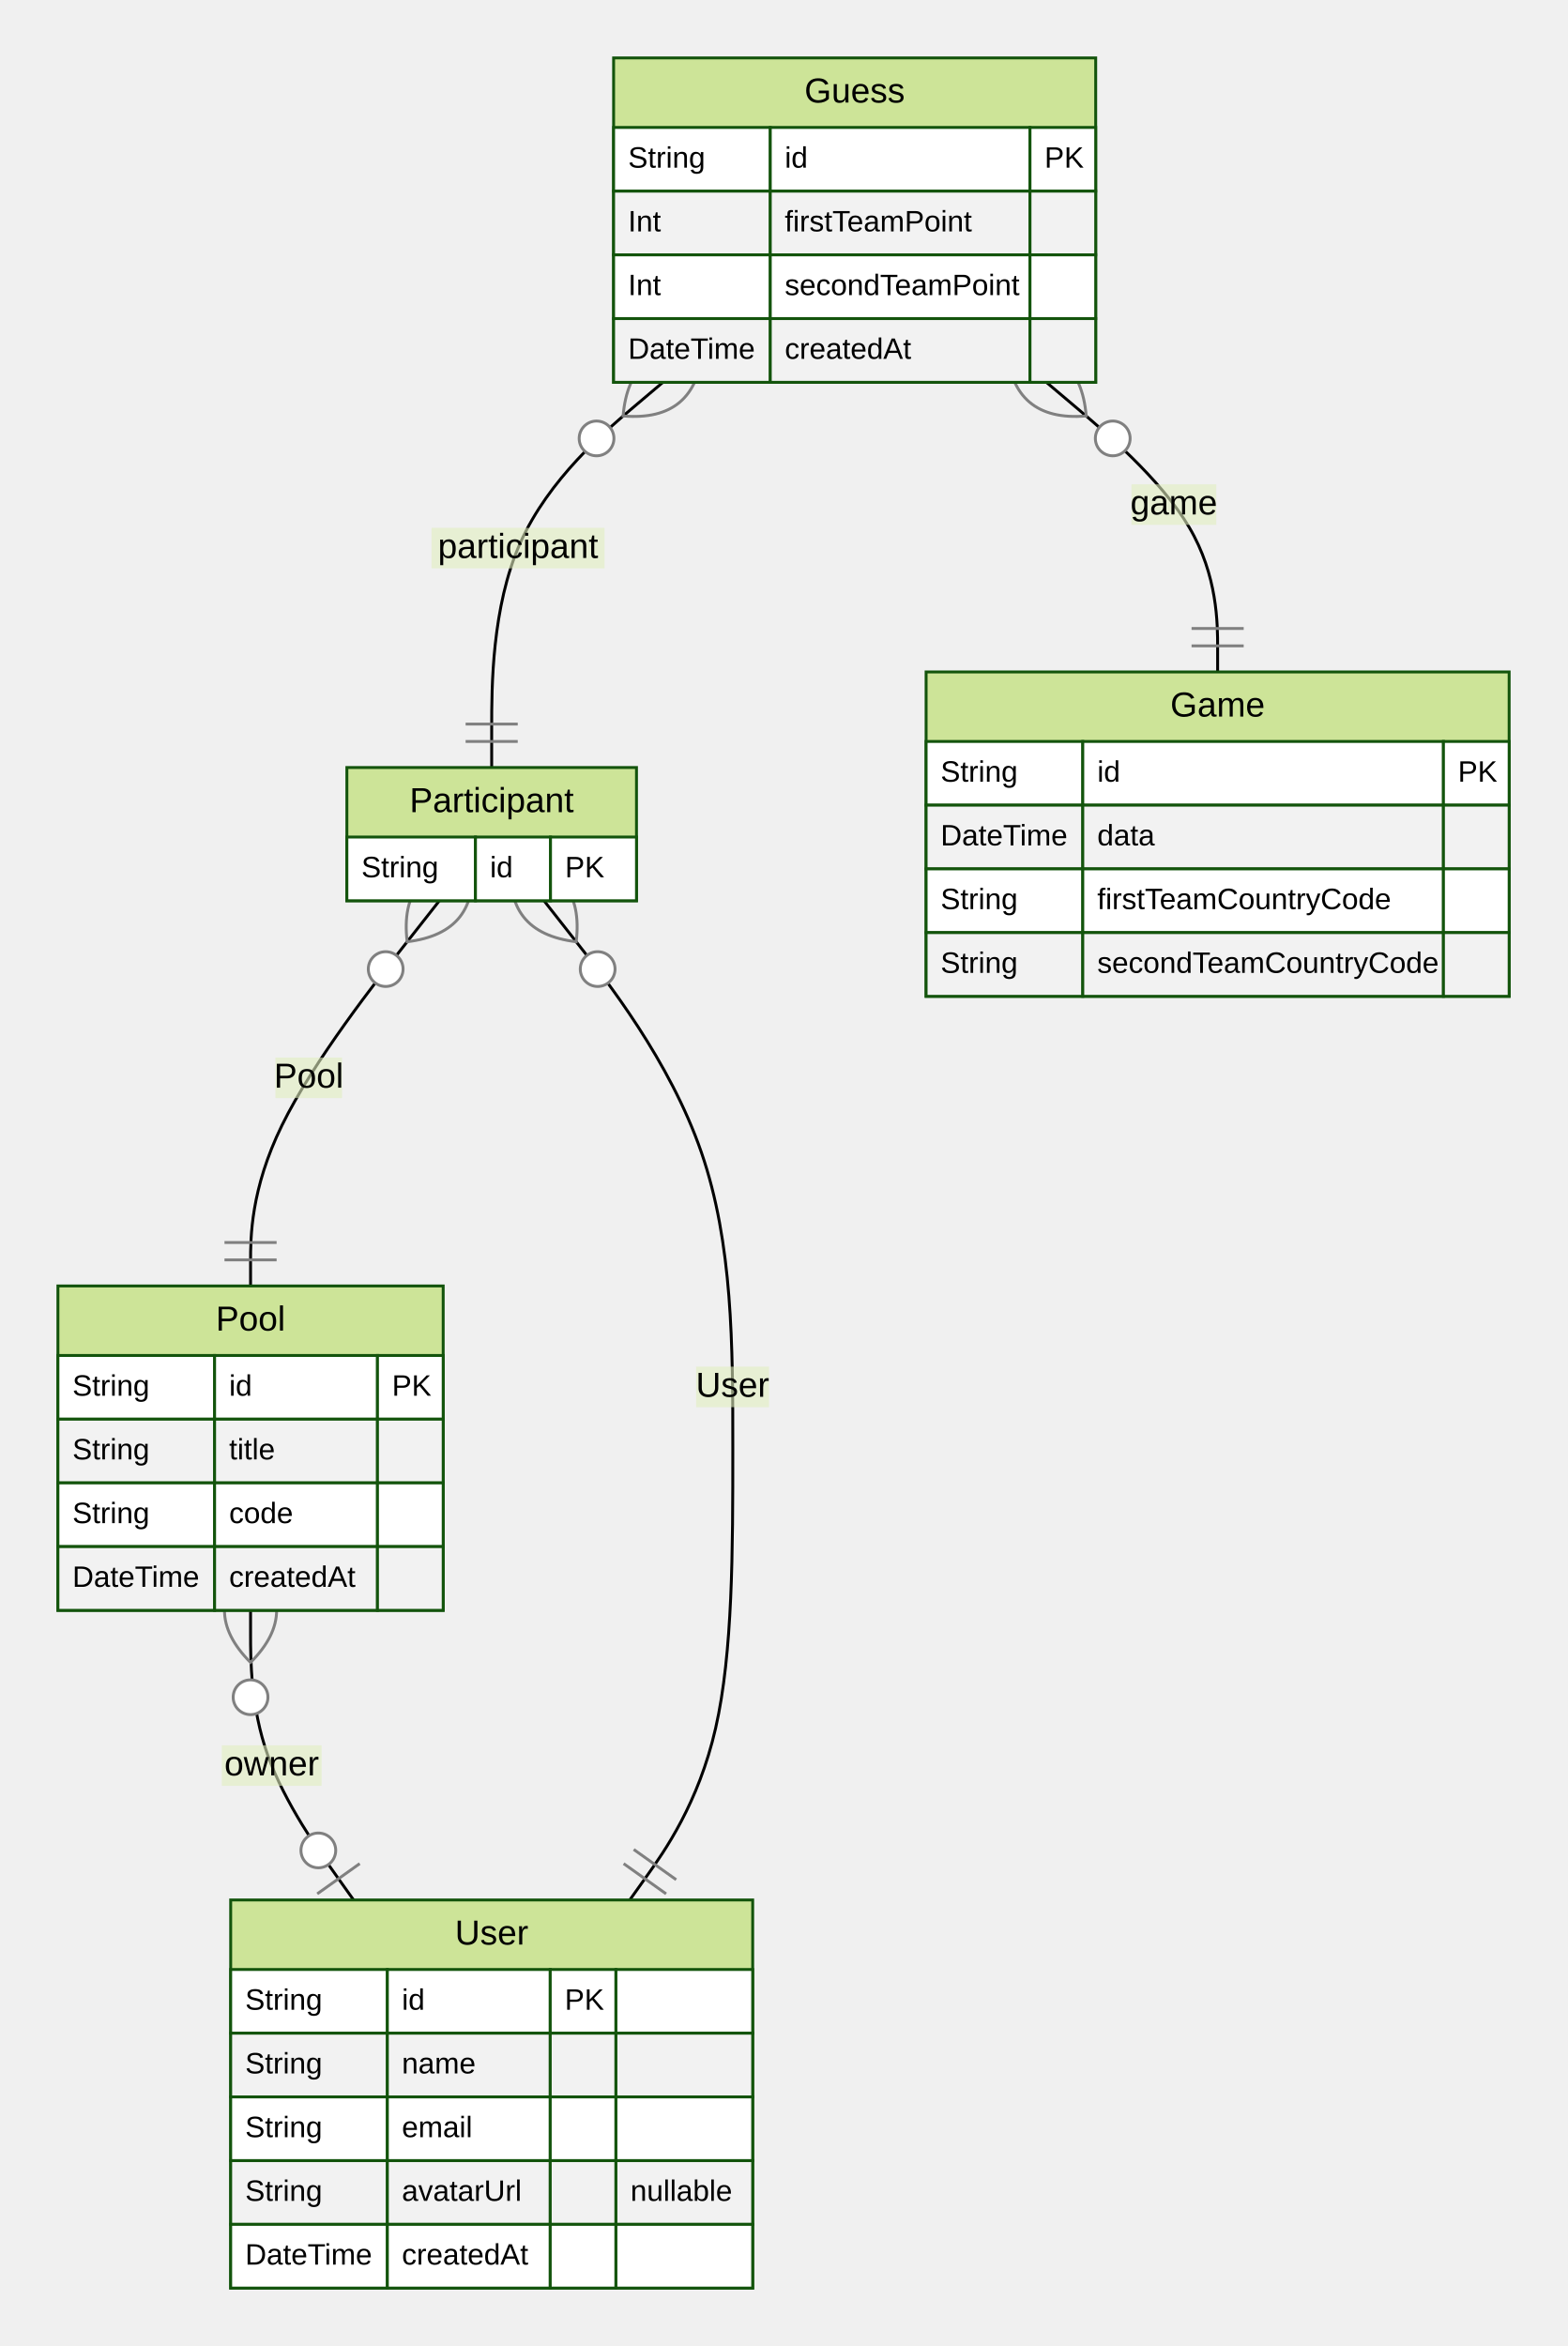
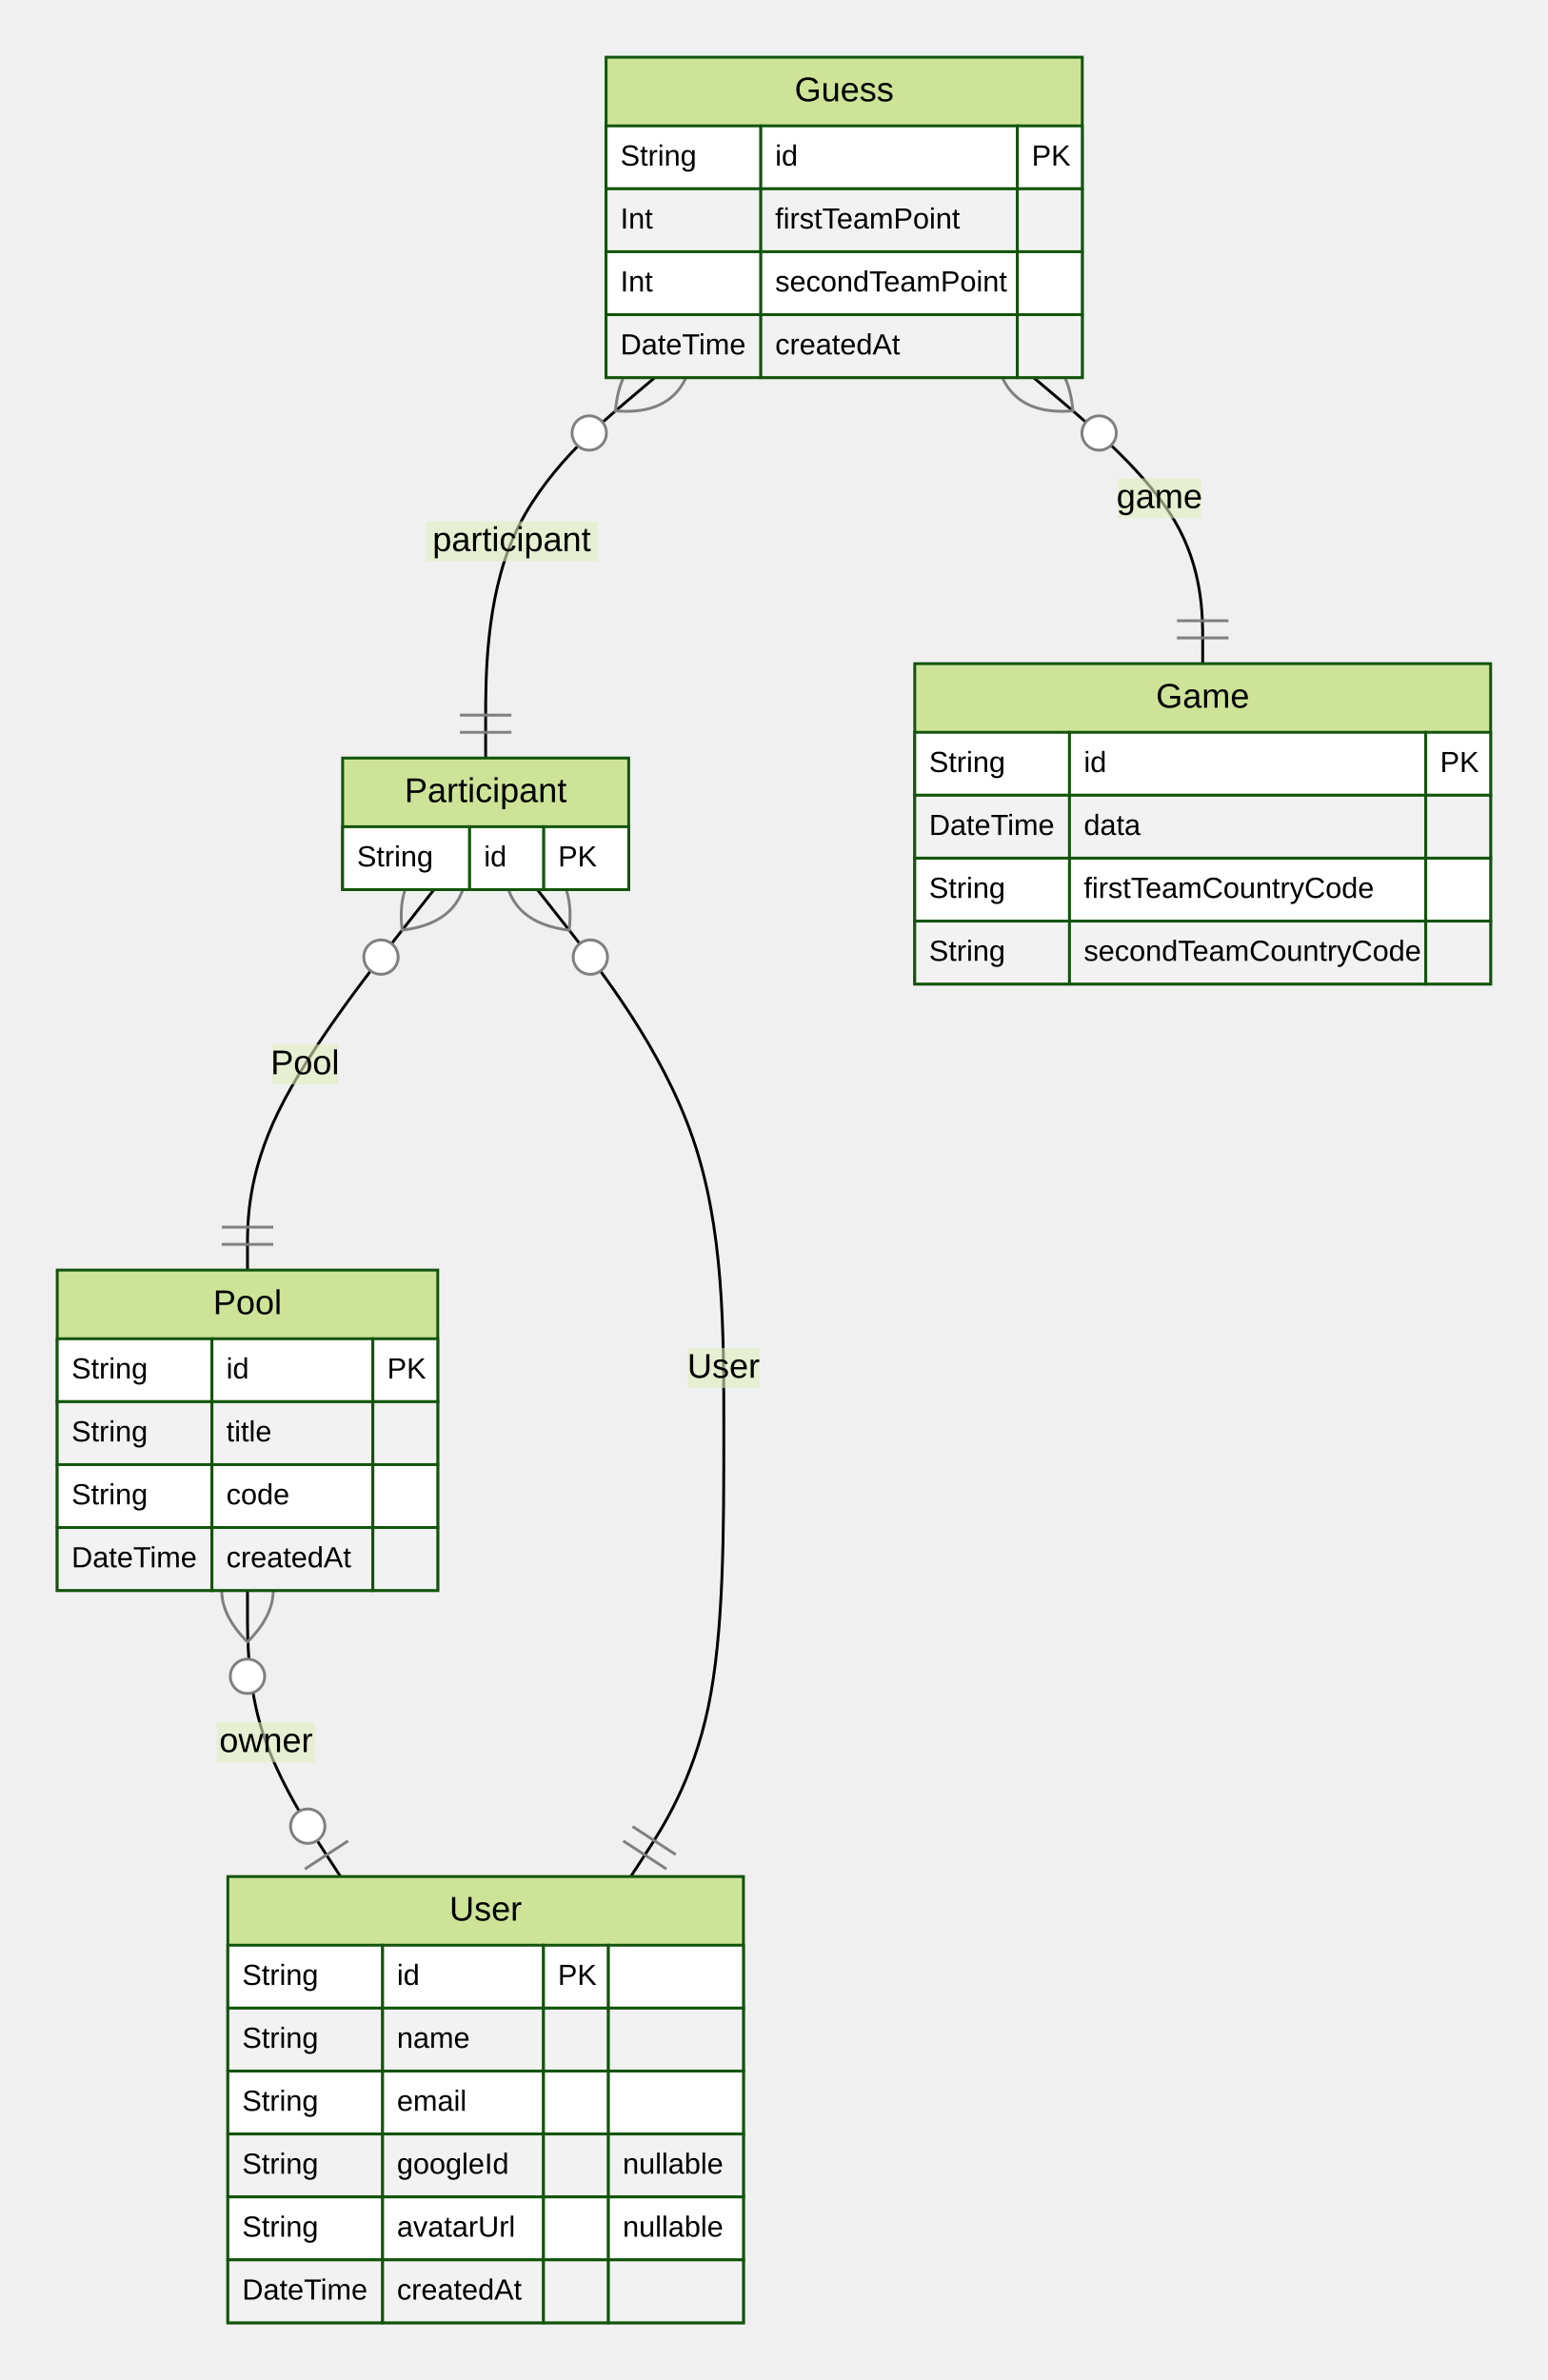
- <svg xmlns="http://www.w3.org/2000/svg" aria-labelledby="chart-title-mermaid-0 chart-desc-mermaid-0" role="img" viewBox="0 0 541.082 810" style="max-width: 541.082px; background-color: white;" width="100%" id="mermaid-0">
+ <svg xmlns="http://www.w3.org/2000/svg" aria-labelledby="chart-title-mermaid-0 chart-desc-mermaid-0" role="img" viewBox="0 0 541.082 832" style="max-width: 541.082px; background-color: white;" width="100%" id="mermaid-0">
  <style>#mermaid-0 {font-family:"trebuchet ms",verdana,arial,sans-serif;font-size:16px;fill:#000000;}#mermaid-0 .error-icon{fill:#552222;}#mermaid-0 .error-text{fill:#552222;stroke:#552222;}#mermaid-0 .edge-thickness-normal{stroke-width:2px;}#mermaid-0 .edge-thickness-thick{stroke-width:3.5px;}#mermaid-0 .edge-pattern-solid{stroke-dasharray:0;}#mermaid-0 .edge-pattern-dashed{stroke-dasharray:3;}#mermaid-0 .edge-pattern-dotted{stroke-dasharray:2;}#mermaid-0 .marker{fill:#000000;stroke:#000000;}#mermaid-0 .marker.cross{stroke:#000000;}#mermaid-0 svg{font-family:"trebuchet ms",verdana,arial,sans-serif;font-size:16px;}#mermaid-0 .entityBox{fill:#cde498;stroke:#13540c;}#mermaid-0 .attributeBoxOdd{fill:#ffffff;stroke:#13540c;}#mermaid-0 .attributeBoxEven{fill:#f2f2f2;stroke:#13540c;}#mermaid-0 .relationshipLabelBox{fill:hsl(78.158, 58.462%, 84.51%);opacity:0.7;background-color:hsl(78.158, 58.462%, 84.51%);}#mermaid-0 .relationshipLabelBox rect{opacity:0.5;}#mermaid-0 .relationshipLine{stroke:#000000;}#mermaid-0 :root{--mermaid-font-family:"trebuchet ms",verdana,arial,sans-serif;}</style>
  <g />
  <defs>
    <marker orient="auto" markerHeight="18" markerWidth="18" refY="9" refX="0" id="ONLY_ONE_START">
      <path d="M9,0 L9,18 M15,0 L15,18" fill="none" stroke="gray" />
    </marker>
  </defs>
  <defs>
    <marker orient="auto" markerHeight="18" markerWidth="18" refY="9" refX="18" id="ONLY_ONE_END">
      <path d="M3,0 L3,18 M9,0 L9,18" fill="none" stroke="gray" />
    </marker>
  </defs>
  <defs>
    <marker orient="auto" markerHeight="18" markerWidth="30" refY="9" refX="0" id="ZERO_OR_ONE_START">
      <circle r="6" cy="9" cx="21" fill="white" stroke="gray" />
      <path d="M9,0 L9,18" fill="none" stroke="gray" />
    </marker>
  </defs>
  <defs>
    <marker orient="auto" markerHeight="18" markerWidth="30" refY="9" refX="30" id="ZERO_OR_ONE_END">
      <circle r="6" cy="9" cx="9" fill="white" stroke="gray" />
      <path d="M21,0 L21,18" fill="none" stroke="gray" />
    </marker>
  </defs>
  <defs>
    <marker orient="auto" markerHeight="36" markerWidth="45" refY="18" refX="18" id="ONE_OR_MORE_START">
      <path d="M0,18 Q 18,0 36,18 Q 18,36 0,18 M42,9 L42,27" fill="none" stroke="gray" />
    </marker>
  </defs>
  <defs>
    <marker orient="auto" markerHeight="36" markerWidth="45" refY="18" refX="27" id="ONE_OR_MORE_END">
      <path d="M3,9 L3,27 M9,18 Q27,0 45,18 Q27,36 9,18" fill="none" stroke="gray" />
    </marker>
  </defs>
  <defs>
    <marker orient="auto" markerHeight="36" markerWidth="57" refY="18" refX="18" id="ZERO_OR_MORE_START">
      <circle r="6" cy="18" cx="48" fill="white" stroke="gray" />
      <path d="M0,18 Q18,0 36,18 Q18,36 0,18" fill="none" stroke="gray" />
    </marker>
  </defs>
  <defs>
    <marker orient="auto" markerHeight="36" markerWidth="57" refY="18" refX="39" id="ZERO_OR_MORE_END">
      <circle r="6" cy="18" cx="9" fill="white" stroke="gray" />
      <path d="M21,18 Q39,0 57,18 Q39,36 21,18" fill="none" stroke="gray" />
    </marker>
  </defs>
-   <path marker-start="url(#ZERO_OR_MORE_START)" marker-end="url(#ZERO_OR_ONE_END)" fill="none" stroke="gray" d="M86.513,556L86.513,564.333C86.513,572.667,86.513,589.333,92.443,606C98.373,622.667,110.233,639.333,116.163,647.667L122.093,656" class="er relationshipLine" />
-   <path marker-start="url(#ZERO_OR_MORE_START)" marker-end="url(#ONLY_ONE_END)" fill="none" stroke="gray" d="M187.835,311L198.7,324.833C209.565,338.667,231.296,366.333,242.161,397.833C253.026,429.333,253.026,464.667,253.026,500C253.026,535.333,253.026,570.667,247.096,596.667C241.167,622.667,229.307,639.333,223.377,647.667L217.447,656" class="er relationshipLine" />
+   <path marker-start="url(#ZERO_OR_MORE_START)" marker-end="url(#ZERO_OR_ONE_END)" fill="none" stroke="gray" d="M86.513,556L86.513,564.333C86.513,572.667,86.513,589.333,91.934,606C97.354,622.667,108.195,639.333,113.615,647.667L119.035,656" class="er relationshipLine" />
+   <path marker-start="url(#ZERO_OR_MORE_START)" marker-end="url(#ONLY_ONE_END)" fill="none" stroke="gray" d="M187.835,311L198.7,324.833C209.565,338.667,231.296,366.333,242.161,397.833C253.026,429.333,253.026,464.667,253.026,500C253.026,535.333,253.026,570.667,247.606,596.667C242.186,622.667,231.345,639.333,225.925,647.667L220.504,656" class="er relationshipLine" />
  <path marker-start="url(#ZERO_OR_MORE_START)" marker-end="url(#ONLY_ONE_END)" fill="none" stroke="gray" d="M151.705,311L140.839,324.833C129.974,338.667,108.244,366.333,97.378,388.5C86.513,410.667,86.513,427.333,86.513,435.667L86.513,444" class="er relationshipLine" />
  <path marker-start="url(#ZERO_OR_MORE_START)" marker-end="url(#ONLY_ONE_END)" fill="none" stroke="gray" d="M228.887,132L219.034,140.333C209.181,148.667,189.476,165.333,179.623,187.5C169.77,209.667,169.77,237.333,169.77,251.167L169.77,265" class="er relationshipLine" />
  <path marker-start="url(#ZERO_OR_MORE_START)" marker-end="url(#ONLY_ONE_END)" fill="none" stroke="gray" d="M361.309,132L371.162,140.333C381.015,148.667,400.72,165.333,410.573,182C420.426,198.667,420.426,215.333,420.426,223.667L420.426,232" class="er relationshipLine" />
  <g transform="translate(20,444 )" id="Pool">
    <rect height="112" width="133.026" y="0" x="0" stroke="gray" fill-opacity="100%" fill="honeydew" class="er entityBox" />
    <text transform="translate(66.51321,12)" style="font-family: &quot;trebuchet ms&quot;, verdana, arial, sans-serif;; font-size: 12px" text-anchor="middle" dominant-baseline="middle" y="0" x="0" id="entity-Pool" class="er entityLabel">Pool</text>
    <rect height="22" width="54.096" y="24" x="0" stroke="gray" fill-opacity="100%" fill="honeydew" class="er attributeBoxOdd" />
    <text transform="translate(5,35)" style="font-family: &quot;trebuchet ms&quot;, verdana, arial, sans-serif;; font-size: 10.2px" text-anchor="left" dominant-baseline="middle" y="0" x="0" id="entity-Pool-attr-1-type" class="er entityLabel">String</text>
    <rect height="22" width="56.243" y="24" x="54.096" stroke="gray" fill-opacity="100%" fill="honeydew" class="er attributeBoxOdd" />
    <text transform="translate(59.09555,35)" style="font-family: &quot;trebuchet ms&quot;, verdana, arial, sans-serif;; font-size: 10.2px" text-anchor="left" dominant-baseline="middle" y="0" x="0" id="entity-Pool-attr-1-name" class="er entityLabel">id</text>
    <rect height="22" width="22.688" y="24" x="110.339" stroke="gray" fill-opacity="100%" fill="honeydew" class="er attributeBoxOdd" />
    <text transform="translate(115.3387,35)" style="font-family: &quot;trebuchet ms&quot;, verdana, arial, sans-serif;; font-size: 10.2px" text-anchor="left" dominant-baseline="middle" y="0" x="0" id="entity-Pool-attr-1-key" class="er entityLabel">PK</text>
    <rect height="22" width="54.096" y="46" x="0" stroke="gray" fill-opacity="100%" fill="honeydew" class="er attributeBoxEven" />
    <text transform="translate(5,57)" style="font-family: &quot;trebuchet ms&quot;, verdana, arial, sans-serif;; font-size: 10.2px" text-anchor="left" dominant-baseline="middle" y="0" x="0" id="entity-Pool-attr-2-type" class="er entityLabel">String</text>
    <rect height="22" width="56.243" y="46" x="54.096" stroke="gray" fill-opacity="100%" fill="honeydew" class="er attributeBoxEven" />
    <text transform="translate(59.09555,57)" style="font-family: &quot;trebuchet ms&quot;, verdana, arial, sans-serif;; font-size: 10.2px" text-anchor="left" dominant-baseline="middle" y="0" x="0" id="entity-Pool-attr-2-name" class="er entityLabel">title</text>
    <rect height="22" width="22.688" y="46" x="110.339" stroke="gray" fill-opacity="100%" fill="honeydew" class="er attributeBoxEven" />
    <text transform="translate(115.3387,57)" style="font-family: &quot;trebuchet ms&quot;, verdana, arial, sans-serif;; font-size: 10.2px" text-anchor="left" dominant-baseline="middle" y="0" x="0" id="entity-Pool-attr-2-key" class="er entityLabel" />
    <rect height="22" width="54.096" y="68" x="0" stroke="gray" fill-opacity="100%" fill="honeydew" class="er attributeBoxOdd" />
    <text transform="translate(5,79)" style="font-family: &quot;trebuchet ms&quot;, verdana, arial, sans-serif;; font-size: 10.2px" text-anchor="left" dominant-baseline="middle" y="0" x="0" id="entity-Pool-attr-3-type" class="er entityLabel">String</text>
    <rect height="22" width="56.243" y="68" x="54.096" stroke="gray" fill-opacity="100%" fill="honeydew" class="er attributeBoxOdd" />
    <text transform="translate(59.09555,79)" style="font-family: &quot;trebuchet ms&quot;, verdana, arial, sans-serif;; font-size: 10.2px" text-anchor="left" dominant-baseline="middle" y="0" x="0" id="entity-Pool-attr-3-name" class="er entityLabel">code</text>
    <rect height="22" width="22.688" y="68" x="110.339" stroke="gray" fill-opacity="100%" fill="honeydew" class="er attributeBoxOdd" />
    <text transform="translate(115.3387,79)" style="font-family: &quot;trebuchet ms&quot;, verdana, arial, sans-serif;; font-size: 10.2px" text-anchor="left" dominant-baseline="middle" y="0" x="0" id="entity-Pool-attr-3-key" class="er entityLabel" />
    <rect height="22" width="54.096" y="90" x="0" stroke="gray" fill-opacity="100%" fill="honeydew" class="er attributeBoxEven" />
    <text transform="translate(5,101)" style="font-family: &quot;trebuchet ms&quot;, verdana, arial, sans-serif;; font-size: 10.2px" text-anchor="left" dominant-baseline="middle" y="0" x="0" id="entity-Pool-attr-4-type" class="er entityLabel">DateTime</text>
    <rect height="22" width="56.243" y="90" x="54.096" stroke="gray" fill-opacity="100%" fill="honeydew" class="er attributeBoxEven" />
    <text transform="translate(59.09555,101)" style="font-family: &quot;trebuchet ms&quot;, verdana, arial, sans-serif;; font-size: 10.2px" text-anchor="left" dominant-baseline="middle" y="0" x="0" id="entity-Pool-attr-4-name" class="er entityLabel">createdAt</text>
    <rect height="22" width="22.688" y="90" x="110.339" stroke="gray" fill-opacity="100%" fill="honeydew" class="er attributeBoxEven" />
    <text transform="translate(115.3387,101)" style="font-family: &quot;trebuchet ms&quot;, verdana, arial, sans-serif;; font-size: 10.2px" text-anchor="left" dominant-baseline="middle" y="0" x="0" id="entity-Pool-attr-4-key" class="er entityLabel" />
  </g>
  <g transform="translate(119.7698,265 )" id="Participant">
    <rect height="46" width="100" y="0" x="0" stroke="gray" fill-opacity="100%" fill="honeydew" class="er entityBox" />
    <text transform="translate(50,12)" style="font-family: &quot;trebuchet ms&quot;, verdana, arial, sans-serif;; font-size: 12px" text-anchor="middle" dominant-baseline="middle" y="0" x="0" id="entity-Participant" class="er entityLabel">Participant</text>
    <rect height="22" width="44.399" y="24" x="0" stroke="gray" fill-opacity="100%" fill="honeydew" class="er attributeBoxOdd" />
    <text transform="translate(5,35)" style="font-family: &quot;trebuchet ms&quot;, verdana, arial, sans-serif;; font-size: 10.2px" text-anchor="left" dominant-baseline="middle" y="0" x="0" id="entity-Participant-attr-1-type" class="er entityLabel">String</text>
    <rect height="22" width="25.911" y="24" x="44.399" stroke="gray" fill-opacity="100%" fill="honeydew" class="er attributeBoxOdd" />
    <text transform="translate(49.39862,35)" style="font-family: &quot;trebuchet ms&quot;, verdana, arial, sans-serif;; font-size: 10.2px" text-anchor="left" dominant-baseline="middle" y="0" x="0" id="entity-Participant-attr-1-name" class="er entityLabel">id</text>
    <rect height="22" width="29.69" y="24" x="70.31" stroke="gray" fill-opacity="100%" fill="honeydew" class="er attributeBoxOdd" />
    <text transform="translate(75.30976,35)" style="font-family: &quot;trebuchet ms&quot;, verdana, arial, sans-serif;; font-size: 10.2px" text-anchor="left" dominant-baseline="middle" y="0" x="0" id="entity-Participant-attr-1-key" class="er entityLabel">PK</text>
  </g>
  <g transform="translate(79.65034,656 )" id="User">
-     <rect height="134" width="180.239" y="0" x="0" stroke="gray" fill-opacity="100%" fill="honeydew" class="er entityBox" />
+     <rect height="156" width="180.239" y="0" x="0" stroke="gray" fill-opacity="100%" fill="honeydew" class="er entityBox" />
    <text transform="translate(90.11948,12)" style="font-family: &quot;trebuchet ms&quot;, verdana, arial, sans-serif;; font-size: 12px" text-anchor="middle" dominant-baseline="middle" y="0" x="0" id="entity-User" class="er entityLabel">User</text>
    <rect height="22" width="54.096" y="24" x="0" stroke="gray" fill-opacity="100%" fill="honeydew" class="er attributeBoxOdd" />
    <text transform="translate(5,35)" style="font-family: &quot;trebuchet ms&quot;, verdana, arial, sans-serif;; font-size: 10.2px" text-anchor="left" dominant-baseline="middle" y="0" x="0" id="entity-User-attr-1-type" class="er entityLabel">String</text>
    <rect height="22" width="56.243" y="24" x="54.096" stroke="gray" fill-opacity="100%" fill="honeydew" class="er attributeBoxOdd" />
    <text transform="translate(59.09555,35)" style="font-family: &quot;trebuchet ms&quot;, verdana, arial, sans-serif;; font-size: 10.2px" text-anchor="left" dominant-baseline="middle" y="0" x="0" id="entity-User-attr-1-name" class="er entityLabel">id</text>
    <rect height="22" width="22.688" y="24" x="110.339" stroke="gray" fill-opacity="100%" fill="honeydew" class="er attributeBoxOdd" />
    <text transform="translate(115.3387,35)" style="font-family: &quot;trebuchet ms&quot;, verdana, arial, sans-serif;; font-size: 10.2px" text-anchor="left" dominant-baseline="middle" y="0" x="0" id="entity-User-attr-1-key" class="er entityLabel">PK</text>
    <rect height="22" width="47.213" y="24" x="133.026" stroke="gray" fill-opacity="100%" fill="honeydew" class="er attributeBoxOdd" />
    <text transform="translate(138.0264,35)" style="font-family: &quot;trebuchet ms&quot;, verdana, arial, sans-serif;; font-size: 10.2px" text-anchor="left" dominant-baseline="middle" y="0" x="0" id="entity-User-attr-1-comment" class="er entityLabel" />
    <rect height="22" width="54.096" y="46" x="0" stroke="gray" fill-opacity="100%" fill="honeydew" class="er attributeBoxEven" />
    <text transform="translate(5,57)" style="font-family: &quot;trebuchet ms&quot;, verdana, arial, sans-serif;; font-size: 10.2px" text-anchor="left" dominant-baseline="middle" y="0" x="0" id="entity-User-attr-2-type" class="er entityLabel">String</text>
    <rect height="22" width="56.243" y="46" x="54.096" stroke="gray" fill-opacity="100%" fill="honeydew" class="er attributeBoxEven" />
    <text transform="translate(59.09555,57)" style="font-family: &quot;trebuchet ms&quot;, verdana, arial, sans-serif;; font-size: 10.2px" text-anchor="left" dominant-baseline="middle" y="0" x="0" id="entity-User-attr-2-name" class="er entityLabel">name</text>
    <rect height="22" width="22.688" y="46" x="110.339" stroke="gray" fill-opacity="100%" fill="honeydew" class="er attributeBoxEven" />
    <text transform="translate(115.3387,57)" style="font-family: &quot;trebuchet ms&quot;, verdana, arial, sans-serif;; font-size: 10.2px" text-anchor="left" dominant-baseline="middle" y="0" x="0" id="entity-User-attr-2-key" class="er entityLabel" />
    <rect height="22" width="47.213" y="46" x="133.026" stroke="gray" fill-opacity="100%" fill="honeydew" class="er attributeBoxEven" />
    <text transform="translate(138.0264,57)" style="font-family: &quot;trebuchet ms&quot;, verdana, arial, sans-serif;; font-size: 10.2px" text-anchor="left" dominant-baseline="middle" y="0" x="0" id="entity-User-attr-2-comment" class="er entityLabel" />
    <rect height="22" width="54.096" y="68" x="0" stroke="gray" fill-opacity="100%" fill="honeydew" class="er attributeBoxOdd" />
    <text transform="translate(5,79)" style="font-family: &quot;trebuchet ms&quot;, verdana, arial, sans-serif;; font-size: 10.2px" text-anchor="left" dominant-baseline="middle" y="0" x="0" id="entity-User-attr-3-type" class="er entityLabel">String</text>
    <rect height="22" width="56.243" y="68" x="54.096" stroke="gray" fill-opacity="100%" fill="honeydew" class="er attributeBoxOdd" />
    <text transform="translate(59.09555,79)" style="font-family: &quot;trebuchet ms&quot;, verdana, arial, sans-serif;; font-size: 10.2px" text-anchor="left" dominant-baseline="middle" y="0" x="0" id="entity-User-attr-3-name" class="er entityLabel">email</text>
    <rect height="22" width="22.688" y="68" x="110.339" stroke="gray" fill-opacity="100%" fill="honeydew" class="er attributeBoxOdd" />
    <text transform="translate(115.3387,79)" style="font-family: &quot;trebuchet ms&quot;, verdana, arial, sans-serif;; font-size: 10.2px" text-anchor="left" dominant-baseline="middle" y="0" x="0" id="entity-User-attr-3-key" class="er entityLabel" />
    <rect height="22" width="47.213" y="68" x="133.026" stroke="gray" fill-opacity="100%" fill="honeydew" class="er attributeBoxOdd" />
    <text transform="translate(138.0264,79)" style="font-family: &quot;trebuchet ms&quot;, verdana, arial, sans-serif;; font-size: 10.2px" text-anchor="left" dominant-baseline="middle" y="0" x="0" id="entity-User-attr-3-comment" class="er entityLabel" />
    <rect height="22" width="54.096" y="90" x="0" stroke="gray" fill-opacity="100%" fill="honeydew" class="er attributeBoxEven" />
    <text transform="translate(5,101)" style="font-family: &quot;trebuchet ms&quot;, verdana, arial, sans-serif;; font-size: 10.2px" text-anchor="left" dominant-baseline="middle" y="0" x="0" id="entity-User-attr-4-type" class="er entityLabel">String</text>
    <rect height="22" width="56.243" y="90" x="54.096" stroke="gray" fill-opacity="100%" fill="honeydew" class="er attributeBoxEven" />
-     <text transform="translate(59.09555,101)" style="font-family: &quot;trebuchet ms&quot;, verdana, arial, sans-serif;; font-size: 10.2px" text-anchor="left" dominant-baseline="middle" y="0" x="0" id="entity-User-attr-4-name" class="er entityLabel">avatarUrl</text>
+     <text transform="translate(59.09555,101)" style="font-family: &quot;trebuchet ms&quot;, verdana, arial, sans-serif;; font-size: 10.2px" text-anchor="left" dominant-baseline="middle" y="0" x="0" id="entity-User-attr-4-name" class="er entityLabel">googleId</text>
    <rect height="22" width="22.688" y="90" x="110.339" stroke="gray" fill-opacity="100%" fill="honeydew" class="er attributeBoxEven" />
    <text transform="translate(115.3387,101)" style="font-family: &quot;trebuchet ms&quot;, verdana, arial, sans-serif;; font-size: 10.2px" text-anchor="left" dominant-baseline="middle" y="0" x="0" id="entity-User-attr-4-key" class="er entityLabel" />
    <rect height="22" width="47.213" y="90" x="133.026" stroke="gray" fill-opacity="100%" fill="honeydew" class="er attributeBoxEven" />
    <text transform="translate(138.0264,101)" style="font-family: &quot;trebuchet ms&quot;, verdana, arial, sans-serif;; font-size: 10.2px" text-anchor="left" dominant-baseline="middle" y="0" x="0" id="entity-User-attr-4-comment" class="er entityLabel">nullable</text>
    <rect height="22" width="54.096" y="112" x="0" stroke="gray" fill-opacity="100%" fill="honeydew" class="er attributeBoxOdd" />
-     <text transform="translate(5,123)" style="font-family: &quot;trebuchet ms&quot;, verdana, arial, sans-serif;; font-size: 10.2px" text-anchor="left" dominant-baseline="middle" y="0" x="0" id="entity-User-attr-5-type" class="er entityLabel">DateTime</text>
+     <text transform="translate(5,123)" style="font-family: &quot;trebuchet ms&quot;, verdana, arial, sans-serif;; font-size: 10.2px" text-anchor="left" dominant-baseline="middle" y="0" x="0" id="entity-User-attr-5-type" class="er entityLabel">String</text>
    <rect height="22" width="56.243" y="112" x="54.096" stroke="gray" fill-opacity="100%" fill="honeydew" class="er attributeBoxOdd" />
-     <text transform="translate(59.09555,123)" style="font-family: &quot;trebuchet ms&quot;, verdana, arial, sans-serif;; font-size: 10.2px" text-anchor="left" dominant-baseline="middle" y="0" x="0" id="entity-User-attr-5-name" class="er entityLabel">createdAt</text>
+     <text transform="translate(59.09555,123)" style="font-family: &quot;trebuchet ms&quot;, verdana, arial, sans-serif;; font-size: 10.2px" text-anchor="left" dominant-baseline="middle" y="0" x="0" id="entity-User-attr-5-name" class="er entityLabel">avatarUrl</text>
    <rect height="22" width="22.688" y="112" x="110.339" stroke="gray" fill-opacity="100%" fill="honeydew" class="er attributeBoxOdd" />
    <text transform="translate(115.3387,123)" style="font-family: &quot;trebuchet ms&quot;, verdana, arial, sans-serif;; font-size: 10.2px" text-anchor="left" dominant-baseline="middle" y="0" x="0" id="entity-User-attr-5-key" class="er entityLabel" />
    <rect height="22" width="47.213" y="112" x="133.026" stroke="gray" fill-opacity="100%" fill="honeydew" class="er attributeBoxOdd" />
-     <text transform="translate(138.0264,123)" style="font-family: &quot;trebuchet ms&quot;, verdana, arial, sans-serif;; font-size: 10.2px" text-anchor="left" dominant-baseline="middle" y="0" x="0" id="entity-User-attr-5-comment" class="er entityLabel" />
+     <text transform="translate(138.0264,123)" style="font-family: &quot;trebuchet ms&quot;, verdana, arial, sans-serif;; font-size: 10.2px" text-anchor="left" dominant-baseline="middle" y="0" x="0" id="entity-User-attr-5-comment" class="er entityLabel">nullable</text>
+     <rect height="22" width="54.096" y="134" x="0" stroke="gray" fill-opacity="100%" fill="honeydew" class="er attributeBoxEven" />
+     <text transform="translate(5,145)" style="font-family: &quot;trebuchet ms&quot;, verdana, arial, sans-serif;; font-size: 10.2px" text-anchor="left" dominant-baseline="middle" y="0" x="0" id="entity-User-attr-6-type" class="er entityLabel">DateTime</text>
+     <rect height="22" width="56.243" y="134" x="54.096" stroke="gray" fill-opacity="100%" fill="honeydew" class="er attributeBoxEven" />
+     <text transform="translate(59.09555,145)" style="font-family: &quot;trebuchet ms&quot;, verdana, arial, sans-serif;; font-size: 10.2px" text-anchor="left" dominant-baseline="middle" y="0" x="0" id="entity-User-attr-6-name" class="er entityLabel">createdAt</text>
+     <rect height="22" width="22.688" y="134" x="110.339" stroke="gray" fill-opacity="100%" fill="honeydew" class="er attributeBoxEven" />
+     <text transform="translate(115.3387,145)" style="font-family: &quot;trebuchet ms&quot;, verdana, arial, sans-serif;; font-size: 10.2px" text-anchor="left" dominant-baseline="middle" y="0" x="0" id="entity-User-attr-6-key" class="er entityLabel" />
+     <rect height="22" width="47.213" y="134" x="133.026" stroke="gray" fill-opacity="100%" fill="honeydew" class="er attributeBoxEven" />
+     <text transform="translate(138.0264,145)" style="font-family: &quot;trebuchet ms&quot;, verdana, arial, sans-serif;; font-size: 10.2px" text-anchor="left" dominant-baseline="middle" y="0" x="0" id="entity-User-attr-6-comment" class="er entityLabel" />
  </g>
  <g transform="translate(319.7698,232 )" id="Game">
    <rect height="112" width="201.312" y="0" x="0" stroke="gray" fill-opacity="100%" fill="honeydew" class="er entityBox" />
    <text transform="translate(100.6562,12)" style="font-family: &quot;trebuchet ms&quot;, verdana, arial, sans-serif;; font-size: 12px" text-anchor="middle" dominant-baseline="middle" y="0" x="0" id="entity-Game" class="er entityLabel">Game</text>
    <rect height="22" width="54.096" y="24" x="0" stroke="gray" fill-opacity="100%" fill="honeydew" class="er attributeBoxOdd" />
    <text transform="translate(5,35)" style="font-family: &quot;trebuchet ms&quot;, verdana, arial, sans-serif;; font-size: 10.2px" text-anchor="left" dominant-baseline="middle" y="0" x="0" id="entity-Game-attr-1-type" class="er entityLabel">String</text>
    <rect height="22" width="124.529" y="24" x="54.096" stroke="gray" fill-opacity="100%" fill="honeydew" class="er attributeBoxOdd" />
    <text transform="translate(59.09555,35)" style="font-family: &quot;trebuchet ms&quot;, verdana, arial, sans-serif;; font-size: 10.2px" text-anchor="left" dominant-baseline="middle" y="0" x="0" id="entity-Game-attr-1-name" class="er entityLabel">id</text>
    <rect height="22" width="22.688" y="24" x="178.625" stroke="gray" fill-opacity="100%" fill="honeydew" class="er attributeBoxOdd" />
    <text transform="translate(183.6248,35)" style="font-family: &quot;trebuchet ms&quot;, verdana, arial, sans-serif;; font-size: 10.2px" text-anchor="left" dominant-baseline="middle" y="0" x="0" id="entity-Game-attr-1-key" class="er entityLabel">PK</text>
    <rect height="22" width="54.096" y="46" x="0" stroke="gray" fill-opacity="100%" fill="honeydew" class="er attributeBoxEven" />
    <text transform="translate(5,57)" style="font-family: &quot;trebuchet ms&quot;, verdana, arial, sans-serif;; font-size: 10.2px" text-anchor="left" dominant-baseline="middle" y="0" x="0" id="entity-Game-attr-2-type" class="er entityLabel">DateTime</text>
    <rect height="22" width="124.529" y="46" x="54.096" stroke="gray" fill-opacity="100%" fill="honeydew" class="er attributeBoxEven" />
    <text transform="translate(59.09555,57)" style="font-family: &quot;trebuchet ms&quot;, verdana, arial, sans-serif;; font-size: 10.2px" text-anchor="left" dominant-baseline="middle" y="0" x="0" id="entity-Game-attr-2-name" class="er entityLabel">data</text>
    <rect height="22" width="22.688" y="46" x="178.625" stroke="gray" fill-opacity="100%" fill="honeydew" class="er attributeBoxEven" />
    <text transform="translate(183.6248,57)" style="font-family: &quot;trebuchet ms&quot;, verdana, arial, sans-serif;; font-size: 10.2px" text-anchor="left" dominant-baseline="middle" y="0" x="0" id="entity-Game-attr-2-key" class="er entityLabel" />
    <rect height="22" width="54.096" y="68" x="0" stroke="gray" fill-opacity="100%" fill="honeydew" class="er attributeBoxOdd" />
    <text transform="translate(5,79)" style="font-family: &quot;trebuchet ms&quot;, verdana, arial, sans-serif;; font-size: 10.2px" text-anchor="left" dominant-baseline="middle" y="0" x="0" id="entity-Game-attr-3-type" class="er entityLabel">String</text>
    <rect height="22" width="124.529" y="68" x="54.096" stroke="gray" fill-opacity="100%" fill="honeydew" class="er attributeBoxOdd" />
    <text transform="translate(59.09555,79)" style="font-family: &quot;trebuchet ms&quot;, verdana, arial, sans-serif;; font-size: 10.2px" text-anchor="left" dominant-baseline="middle" y="0" x="0" id="entity-Game-attr-3-name" class="er entityLabel">firstTeamCountryCode</text>
    <rect height="22" width="22.688" y="68" x="178.625" stroke="gray" fill-opacity="100%" fill="honeydew" class="er attributeBoxOdd" />
    <text transform="translate(183.6248,79)" style="font-family: &quot;trebuchet ms&quot;, verdana, arial, sans-serif;; font-size: 10.2px" text-anchor="left" dominant-baseline="middle" y="0" x="0" id="entity-Game-attr-3-key" class="er entityLabel" />
    <rect height="22" width="54.096" y="90" x="0" stroke="gray" fill-opacity="100%" fill="honeydew" class="er attributeBoxEven" />
    <text transform="translate(5,101)" style="font-family: &quot;trebuchet ms&quot;, verdana, arial, sans-serif;; font-size: 10.2px" text-anchor="left" dominant-baseline="middle" y="0" x="0" id="entity-Game-attr-4-type" class="er entityLabel">String</text>
    <rect height="22" width="124.529" y="90" x="54.096" stroke="gray" fill-opacity="100%" fill="honeydew" class="er attributeBoxEven" />
    <text transform="translate(59.09555,101)" style="font-family: &quot;trebuchet ms&quot;, verdana, arial, sans-serif;; font-size: 10.2px" text-anchor="left" dominant-baseline="middle" y="0" x="0" id="entity-Game-attr-4-name" class="er entityLabel">secondTeamCountryCode</text>
    <rect height="22" width="22.688" y="90" x="178.625" stroke="gray" fill-opacity="100%" fill="honeydew" class="er attributeBoxEven" />
    <text transform="translate(183.6248,101)" style="font-family: &quot;trebuchet ms&quot;, verdana, arial, sans-serif;; font-size: 10.2px" text-anchor="left" dominant-baseline="middle" y="0" x="0" id="entity-Game-attr-4-key" class="er entityLabel" />
  </g>
  <g transform="translate(211.8678,20 )" id="Guess">
    <rect height="112" width="166.46" y="0" x="0" stroke="gray" fill-opacity="100%" fill="honeydew" class="er entityBox" />
    <text transform="translate(83.23013,12)" style="font-family: &quot;trebuchet ms&quot;, verdana, arial, sans-serif;; font-size: 12px" text-anchor="middle" dominant-baseline="middle" y="0" x="0" id="entity-Guess" class="er entityLabel">Guess</text>
    <rect height="22" width="54.096" y="24" x="0" stroke="gray" fill-opacity="100%" fill="honeydew" class="er attributeBoxOdd" />
    <text transform="translate(5,35)" style="font-family: &quot;trebuchet ms&quot;, verdana, arial, sans-serif;; font-size: 10.2px" text-anchor="left" dominant-baseline="middle" y="0" x="0" id="entity-Guess-attr-1-type" class="er entityLabel">String</text>
    <rect height="22" width="89.677" y="24" x="54.096" stroke="gray" fill-opacity="100%" fill="honeydew" class="er attributeBoxOdd" />
    <text transform="translate(59.09555,35)" style="font-family: &quot;trebuchet ms&quot;, verdana, arial, sans-serif;; font-size: 10.2px" text-anchor="left" dominant-baseline="middle" y="0" x="0" id="entity-Guess-attr-1-name" class="er entityLabel">id</text>
    <rect height="22" width="22.688" y="24" x="143.773" stroke="gray" fill-opacity="100%" fill="honeydew" class="er attributeBoxOdd" />
    <text transform="translate(148.7726,35)" style="font-family: &quot;trebuchet ms&quot;, verdana, arial, sans-serif;; font-size: 10.2px" text-anchor="left" dominant-baseline="middle" y="0" x="0" id="entity-Guess-attr-1-key" class="er entityLabel">PK</text>
    <rect height="22" width="54.096" y="46" x="0" stroke="gray" fill-opacity="100%" fill="honeydew" class="er attributeBoxEven" />
    <text transform="translate(5,57)" style="font-family: &quot;trebuchet ms&quot;, verdana, arial, sans-serif;; font-size: 10.2px" text-anchor="left" dominant-baseline="middle" y="0" x="0" id="entity-Guess-attr-2-type" class="er entityLabel">Int</text>
    <rect height="22" width="89.677" y="46" x="54.096" stroke="gray" fill-opacity="100%" fill="honeydew" class="er attributeBoxEven" />
    <text transform="translate(59.09555,57)" style="font-family: &quot;trebuchet ms&quot;, verdana, arial, sans-serif;; font-size: 10.2px" text-anchor="left" dominant-baseline="middle" y="0" x="0" id="entity-Guess-attr-2-name" class="er entityLabel">firstTeamPoint</text>
    <rect height="22" width="22.688" y="46" x="143.773" stroke="gray" fill-opacity="100%" fill="honeydew" class="er attributeBoxEven" />
    <text transform="translate(148.7726,57)" style="font-family: &quot;trebuchet ms&quot;, verdana, arial, sans-serif;; font-size: 10.2px" text-anchor="left" dominant-baseline="middle" y="0" x="0" id="entity-Guess-attr-2-key" class="er entityLabel" />
    <rect height="22" width="54.096" y="68" x="0" stroke="gray" fill-opacity="100%" fill="honeydew" class="er attributeBoxOdd" />
    <text transform="translate(5,79)" style="font-family: &quot;trebuchet ms&quot;, verdana, arial, sans-serif;; font-size: 10.2px" text-anchor="left" dominant-baseline="middle" y="0" x="0" id="entity-Guess-attr-3-type" class="er entityLabel">Int</text>
    <rect height="22" width="89.677" y="68" x="54.096" stroke="gray" fill-opacity="100%" fill="honeydew" class="er attributeBoxOdd" />
    <text transform="translate(59.09555,79)" style="font-family: &quot;trebuchet ms&quot;, verdana, arial, sans-serif;; font-size: 10.2px" text-anchor="left" dominant-baseline="middle" y="0" x="0" id="entity-Guess-attr-3-name" class="er entityLabel">secondTeamPoint</text>
    <rect height="22" width="22.688" y="68" x="143.773" stroke="gray" fill-opacity="100%" fill="honeydew" class="er attributeBoxOdd" />
    <text transform="translate(148.7726,79)" style="font-family: &quot;trebuchet ms&quot;, verdana, arial, sans-serif;; font-size: 10.2px" text-anchor="left" dominant-baseline="middle" y="0" x="0" id="entity-Guess-attr-3-key" class="er entityLabel" />
    <rect height="22" width="54.096" y="90" x="0" stroke="gray" fill-opacity="100%" fill="honeydew" class="er attributeBoxEven" />
    <text transform="translate(5,101)" style="font-family: &quot;trebuchet ms&quot;, verdana, arial, sans-serif;; font-size: 10.2px" text-anchor="left" dominant-baseline="middle" y="0" x="0" id="entity-Guess-attr-4-type" class="er entityLabel">DateTime</text>
    <rect height="22" width="89.677" y="90" x="54.096" stroke="gray" fill-opacity="100%" fill="honeydew" class="er attributeBoxEven" />
    <text transform="translate(59.09555,101)" style="font-family: &quot;trebuchet ms&quot;, verdana, arial, sans-serif;; font-size: 10.2px" text-anchor="left" dominant-baseline="middle" y="0" x="0" id="entity-Guess-attr-4-name" class="er entityLabel">createdAt</text>
    <rect height="22" width="22.688" y="90" x="143.773" stroke="gray" fill-opacity="100%" fill="honeydew" class="er attributeBoxEven" />
    <text transform="translate(148.7726,101)" style="font-family: &quot;trebuchet ms&quot;, verdana, arial, sans-serif;; font-size: 10.2px" text-anchor="left" dominant-baseline="middle" y="0" x="0" id="entity-Guess-attr-4-key" class="er entityLabel" />
  </g>
-   <rect fill-opacity="85%" fill="white" height="14" width="34.471" y="602.592" x="76.574" class="er relationshipLabelBox" />
-   <text style="font-family: &quot;trebuchet ms&quot;, verdana, arial, sans-serif;; font-size: 12px" dominant-baseline="middle" text-anchor="middle" y="609.592" x="93.81" id="rel1" class="er relationshipLabel">owner</text>
-   <rect fill-opacity="85%" fill="white" height="14" width="25.184" y="471.862" x="240.348" class="er relationshipLabelBox" />
-   <text style="font-family: &quot;trebuchet ms&quot;, verdana, arial, sans-serif;; font-size: 12px" dominant-baseline="middle" text-anchor="middle" y="478.862" x="252.94" id="rel2" class="er relationshipLabel">User</text>
+   <rect fill-opacity="85%" fill="white" height="14" width="34.471" y="602.078" x="75.759" class="er relationshipLabelBox" />
+   <text style="font-family: &quot;trebuchet ms&quot;, verdana, arial, sans-serif;; font-size: 12px" dominant-baseline="middle" text-anchor="middle" y="609.078" x="92.994" id="rel1" class="er relationshipLabel">owner</text>
+   <rect fill-opacity="85%" fill="white" height="14" width="25.184" y="471.248" x="240.34" class="er relationshipLabelBox" />
+   <text style="font-family: &quot;trebuchet ms&quot;, verdana, arial, sans-serif;; font-size: 12px" dominant-baseline="middle" text-anchor="middle" y="478.248" x="252.932" id="rel2" class="er relationshipLabel">User</text>
  <rect fill-opacity="85%" fill="white" height="14" width="23.008" y="365.133" x="95.102" class="er relationshipLabelBox" />
  <text style="font-family: &quot;trebuchet ms&quot;, verdana, arial, sans-serif;; font-size: 12px" dominant-baseline="middle" text-anchor="middle" y="372.133" x="106.606" id="rel3" class="er relationshipLabel">Pool</text>
  <rect fill-opacity="85%" fill="white" height="14" width="59.744" y="182.256" x="148.995" class="er relationshipLabelBox" />
  <text style="font-family: &quot;trebuchet ms&quot;, verdana, arial, sans-serif;; font-size: 12px" dominant-baseline="middle" text-anchor="middle" y="189.256" x="178.867" id="rel4" class="er relationshipLabel">participant</text>
  <rect fill-opacity="85%" fill="white" height="14" width="29.289" y="167.222" x="390.665" class="er relationshipLabelBox" />
  <text style="font-family: &quot;trebuchet ms&quot;, verdana, arial, sans-serif;; font-size: 12px" dominant-baseline="middle" text-anchor="middle" y="174.222" x="405.31" id="rel5" class="er relationshipLabel">game</text>
</svg>
